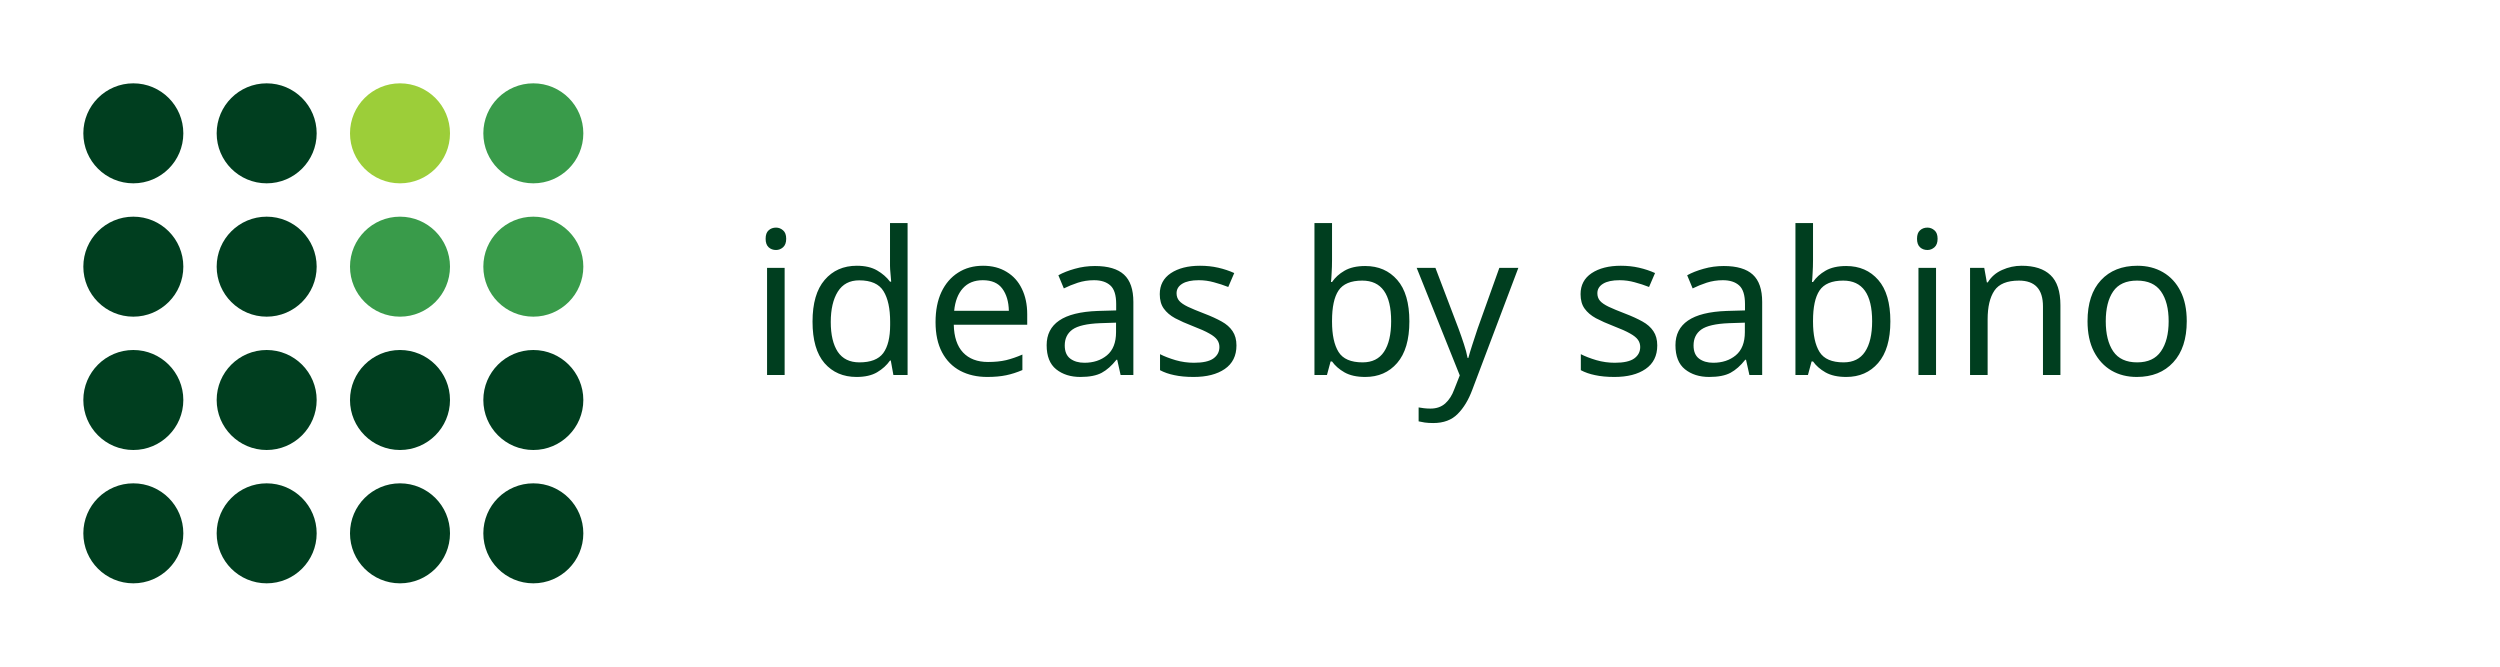
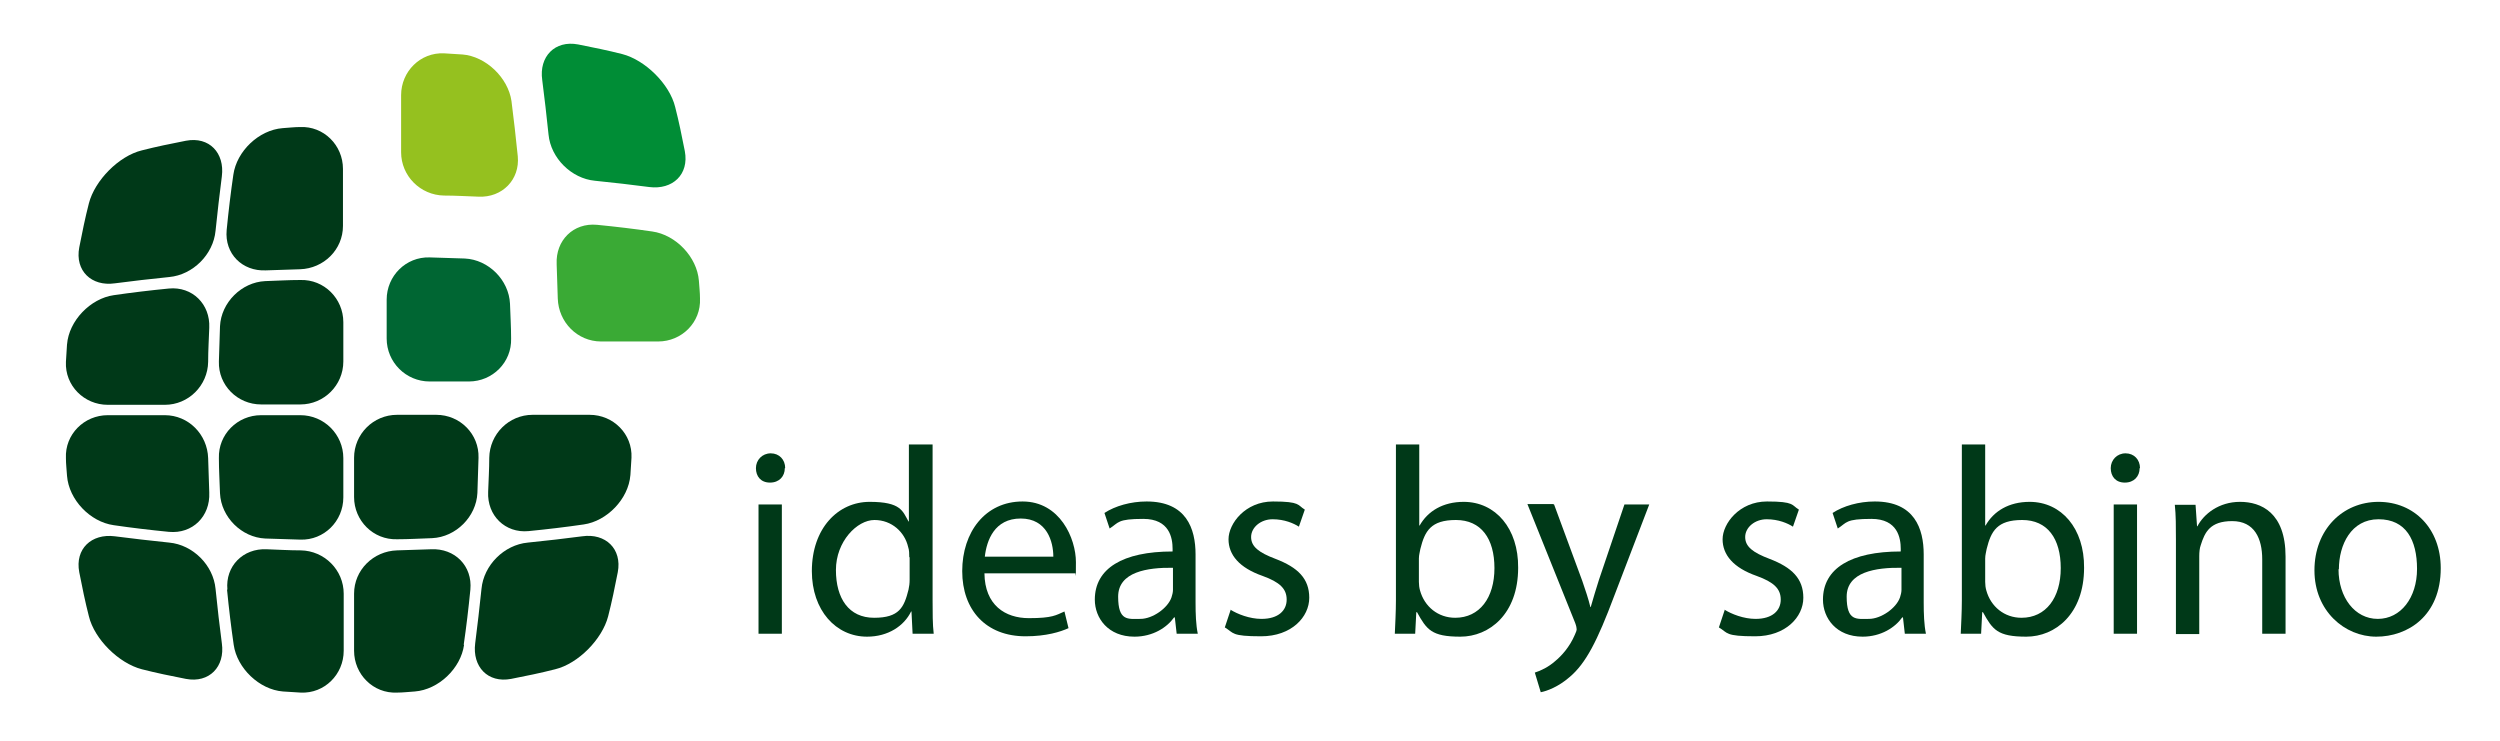
- <svg xmlns="http://www.w3.org/2000/svg" width="300" height="80" viewBox="0 0 300 80">
-   <g transform="translate(10, 10)">
-     <rect x="0" y="0" width="12" height="12" rx="6" fill="#003e1f" />
-     <rect x="16" y="0" width="12" height="12" rx="6" fill="#003e1f" />
-     <rect x="32" y="0" width="12" height="12" rx="6" fill="#9cce39" />
-     <rect x="48" y="0" width="12" height="12" rx="6" fill="#399b4a" />
-     <rect x="0" y="16" width="12" height="12" rx="6" fill="#003e1f" />
-     <rect x="16" y="16" width="12" height="12" rx="6" fill="#003e1f" />
-     <rect x="32" y="16" width="12" height="12" rx="6" fill="#399b4a" />
-     <rect x="48" y="16" width="12" height="12" rx="6" fill="#399b4a" />
-     <rect x="0" y="32" width="12" height="12" rx="6" fill="#003e1f" />
-     <rect x="16" y="32" width="12" height="12" rx="6" fill="#003e1f" />
-     <rect x="32" y="32" width="12" height="12" rx="6" fill="#003e1f" />
-     <rect x="48" y="32" width="12" height="12" rx="6" fill="#003e1f" />
-     <rect x="0" y="48" width="12" height="12" rx="6" fill="#003e1f" />
-     <rect x="16" y="48" width="12" height="12" rx="6" fill="#003e1f" />
-     <rect x="32" y="48" width="12" height="12" rx="6" fill="#003e1f" />
-     <rect x="48" y="48" width="12" height="12" rx="6" fill="#003e1f" />
+ <svg xmlns="http://www.w3.org/2000/svg" id="Calque_1" version="1.1" viewBox="0 0 675 200">
+   <defs>
+     <style>
+       .st0 {
+         fill: #063;
+       }
+ 
+       .st1 {
+         fill: #008d36;
+       }
+ 
+       .st2 {
+         fill: #003918;
+       }
+ 
+       .st3 {
+         fill: #95c11f;
+       }
+ 
+       .st4 {
+         display: none;
+         fill: url(#radial-gradient);
+       }
+ 
+       .st5 {
+         fill: #3aaa35;
+       }
+     </style>
+     <radialGradient id="radial-gradient" cx="305.1" cy="96" fx="305.1" fy="96" r="342.4" gradientUnits="userSpaceOnUse">
+       <stop offset=".3" stop-color="#fff" stop-opacity="0" />
+       <stop offset="1" stop-color="#dadada" />
+     </radialGradient>
+   </defs>
+   <rect class="st4" x="55.1" y="-154" width="500" height="500" />
+   <g>
+     <path class="st2" d="M128.9,133.1c.1-3.1.2-6.3.3-9.5.2-6.4-5-11.6-11.4-11.6h-10.6c-6.4,0-11.6,5.2-11.6,11.6v10.6c0,6.4,5.2,11.6,11.6,11.4,3.2,0,6.3-.2,9.5-.3,6.4-.3,11.9-5.8,12.2-12.2Z" />
+     <path class="st2" d="M170.2,128.4c.1-1.6.2-3.2.3-4.8.3-6.4-4.9-11.6-11.3-11.6h-15.4c-6.4,0-11.6,5.2-11.7,11.6,0,3.1-.2,6.2-.3,9.2-.3,6.4,4.6,11.2,10.9,10.6,5.1-.5,10.1-1.1,14.9-1.8,6.3-.9,12.1-6.9,12.6-13.3Z" />
+     <path class="st2" d="M92.7,134.3v-10.6c0-6.4-5.2-11.6-11.6-11.6h-10.6c-6.4,0-11.6,5.2-11.4,11.6,0,3.2.2,6.3.3,9.5.3,6.4,5.8,11.9,12.2,12.2,3.1.1,6.3.2,9.5.3,6.4.2,11.6-5,11.6-11.4Z" />
+     <path class="st2" d="M81.1,34.3c-1.6,0-3.2.2-4.8.3-6.4.5-12.4,6.2-13.3,12.6-.7,4.8-1.3,9.8-1.8,14.9-.6,6.4,4.2,11.2,10.6,10.9,3-.1,6.1-.2,9.2-.3,6.4-.2,11.6-5.3,11.6-11.7v-15.4c0-6.4-5.2-11.6-11.6-11.3Z" />
+     <path class="st3" d="M124.7,14.7c-1.6-.1-3.2-.2-4.8-.3-6.4-.3-11.6,4.9-11.6,11.3v15.4c0,6.4,5.2,11.6,11.6,11.7,3.1,0,6.2.2,9.3.3,6.4.3,11.2-4.6,10.6-10.9-.5-5.1-1.1-10.1-1.7-14.9-.9-6.3-6.9-12.1-13.3-12.6Z" />
+     <path class="st2" d="M61.3,159.2c.5,5.1,1.1,10.1,1.8,14.9.9,6.3,6.9,12.1,13.3,12.6,1.6.1,3.2.2,4.8.3,6.4.3,11.6-4.9,11.6-11.3v-15.4c0-6.4-5.2-11.6-11.6-11.7-3.1,0-6.2-.2-9.2-.3-6.4-.3-11.2,4.6-10.6,10.9Z" />
+     <path class="st2" d="M125.2,174.1c.7-4.8,1.3-9.8,1.8-14.9.6-6.4-4.2-11.2-10.6-10.9-3,.1-6.1.2-9.2.3-6.4.2-11.6,5.3-11.6,11.7v15.4c0,6.4,5.2,11.6,11.6,11.3,1.6,0,3.2-.2,4.8-.3,6.4-.5,12.4-6.2,13.3-12.6Z" />
+     <path class="st2" d="M138,183.3c4.1-.8,8-1.6,11.9-2.6,6.2-1.5,12.7-8.1,14.3-14.3,1-3.9,1.8-7.8,2.6-11.9,1.2-6.3-3.3-10.6-9.6-9.7-4.7.6-9.6,1.2-14.7,1.7-6.4.6-11.9,6.1-12.5,12.5-.5,5-1.1,9.9-1.7,14.7-.8,6.3,3.4,10.8,9.7,9.6Z" />
+     <path class="st2" d="M38.3,180.7c3.9,1,7.8,1.8,11.9,2.6,6.3,1.2,10.6-3.3,9.7-9.6-.6-4.7-1.2-9.6-1.7-14.7-.6-6.4-6.1-11.9-12.5-12.5-5-.5-9.9-1.1-14.7-1.7-6.3-.8-10.8,3.4-9.6,9.7.8,4.1,1.6,8,2.6,11.9,1.5,6.2,8.1,12.7,14.3,14.3Z" />
+     <path class="st2" d="M56.5,132.9c-.1-3-.2-6.1-.3-9.2-.2-6.4-5.3-11.6-11.7-11.6h-15.4c-6.4,0-11.6,5.2-11.3,11.6,0,1.6.2,3.2.3,4.8.5,6.4,6.2,12.4,12.6,13.3,4.8.7,9.8,1.3,14.9,1.8,6.4.6,11.2-4.2,10.9-10.6Z" />
+     <path class="st2" d="M59.4,88.1c-.1,3.1-.2,6.3-.3,9.5-.2,6.4,5,11.6,11.4,11.6h10.6c6.4,0,11.6-5.2,11.6-11.6v-10.6c0-6.4-5.2-11.6-11.6-11.4-3.2,0-6.3.2-9.5.3-6.4.3-11.9,5.8-12.2,12.2Z" />
+     <path class="st5" d="M150.3,71.4c.1,3.1.2,6.1.3,9.2.2,6.4,5.3,11.6,11.7,11.6h15.4c6.4,0,11.6-5.2,11.3-11.6,0-1.6-.2-3.2-.3-4.8-.5-6.4-6.2-12.4-12.6-13.3-4.8-.7-9.8-1.3-14.9-1.8-6.4-.6-11.2,4.2-10.9,10.6Z" />
+     <path class="st0" d="M104.4,80.8v10.6c0,6.4,5.2,11.6,11.6,11.6h10.6c6.4,0,11.6-5.2,11.4-11.6,0-3.2-.2-6.3-.3-9.4-.3-6.4-5.8-11.9-12.2-12.2-3.1-.1-6.3-.2-9.5-.3-6.4-.2-11.6,5-11.6,11.4Z" />
+     <path class="st2" d="M18.1,92.9c-.1,1.6-.2,3.2-.3,4.8-.3,6.4,4.9,11.6,11.3,11.6h15.4c6.4,0,11.6-5.2,11.7-11.6,0-3.1.2-6.2.3-9.2.3-6.4-4.6-11.2-10.9-10.6-5.1.5-10.1,1.1-14.9,1.8-6.3.9-12.1,6.9-12.6,13.3Z" />
+     <path class="st2" d="M50.2,38c-4.1.8-8,1.6-11.9,2.6-6.2,1.5-12.7,8.1-14.3,14.3-1,3.9-1.8,7.8-2.6,11.9-1.2,6.3,3.3,10.6,9.6,9.7,4.7-.6,9.6-1.2,14.7-1.7,6.4-.6,11.9-6.1,12.5-12.5.5-5,1.1-9.9,1.7-14.7.8-6.3-3.4-10.8-9.7-9.6Z" />
+     <path class="st1" d="M168,14.6c-3.9-1-7.9-1.8-11.9-2.6-6.3-1.2-10.6,3.3-9.7,9.6.6,4.8,1.2,9.7,1.7,14.7.6,6.4,6.2,11.9,12.5,12.5,5.1.5,10,1.1,14.7,1.7,6.3.8,10.8-3.4,9.6-9.7-.8-4.1-1.6-8-2.6-11.9-1.5-6.2-8.1-12.7-14.3-14.3Z" />
  </g>
-   <text x="90" y="45" font-family="Work Sans, sans-serif" font-size="24" font-weight="500" fill="#003e1f">ideas by sabino</text>
+   <g>
+     <path class="st2" d="M211.9,126.4c0,2.2-1.5,3.9-4,3.9s-3.8-1.7-3.8-3.9,1.7-4,4-4,3.9,1.7,3.9,4ZM204.8,171.1v-34.9h6.3v34.9h-6.3Z" />
+     <path class="st2" d="M251.8,120v42.1c0,3.1,0,6.6.3,9h-5.7l-.3-6h-.1c-1.9,3.9-6.2,6.8-11.9,6.8-8.4,0-14.9-7.1-14.9-17.7,0-11.6,7.1-18.7,15.6-18.7s8.9,2.5,10.5,5.3h.1v-20.8h6.3ZM245.5,150.4c0-.8,0-1.9-.3-2.7-.9-4-4.4-7.3-9.1-7.3s-10.4,5.8-10.4,13.5,3.5,12.9,10.3,12.9,8.1-2.8,9.3-7.6c.2-.9.3-1.7.3-2.7v-6Z" />
+     <path class="st2" d="M265.8,154.8c.1,8.6,5.6,12.1,12,12.1s7.3-.8,9.6-1.8l1.1,4.5c-2.2,1-6,2.2-11.6,2.2-10.7,0-17.1-7.1-17.1-17.6s6.2-18.8,16.3-18.8,14.4,10,14.4,16.4-.1,2.3-.2,3h-24.5ZM284.4,150.3c0-4-1.7-10.3-8.8-10.3s-9.2,5.9-9.7,10.3h18.5Z" />
+     <path class="st2" d="M317.7,171.1l-.5-4.4h-.2c-1.9,2.7-5.7,5.2-10.7,5.2-7.1,0-10.7-5-10.7-10,0-8.4,7.5-13,21-13v-.7c0-2.9-.8-8.1-7.9-8.1s-6.6,1-9.1,2.6l-1.4-4.2c2.9-1.9,7.1-3.1,11.4-3.1,10.7,0,13.2,7.3,13.2,14.3v13c0,3,.1,6,.6,8.4h-5.8ZM316.7,153.3c-6.9-.1-14.8,1.1-14.8,7.8s2.7,6,6,6,7.4-2.9,8.4-5.8c.2-.6.4-1.4.4-2v-6Z" />
+     <path class="st2" d="M332.2,164.6c1.9,1.2,5.2,2.5,8.4,2.5,4.6,0,6.8-2.3,6.8-5.2s-1.8-4.7-6.5-6.4c-6.3-2.2-9.2-5.7-9.2-9.9s4.5-10.2,12-10.2,6.6,1,8.6,2.2l-1.6,4.6c-1.4-.9-3.9-2-7.1-2s-5.8,2.2-5.8,4.8,2.1,4.2,6.6,5.9c6,2.3,9.1,5.3,9.1,10.5s-4.8,10.4-13,10.4-7.3-.9-9.8-2.4l1.6-4.8Z" />
+     <path class="st2" d="M376.6,171.1c.1-2.4.3-5.9.3-9v-42.1h6.3v21.9h.1c2.2-3.9,6.3-6.4,11.9-6.4,8.6,0,14.8,7.2,14.7,17.8,0,12.5-7.8,18.6-15.6,18.6s-9.1-1.9-11.7-6.6h-.2l-.3,5.8h-5.5ZM383.1,157.1c0,.8.1,1.6.3,2.3,1.2,4.4,4.9,7.4,9.5,7.4,6.6,0,10.6-5.4,10.6-13.4s-3.6-13-10.4-13-8.4,3-9.6,7.8c-.1.7-.4,1.6-.4,2.6v6.3Z" />
+     <path class="st2" d="M419.6,136.2l7.6,20.6c.8,2.3,1.7,5,2.2,7.1h.1c.6-2.1,1.4-4.8,2.2-7.3l6.9-20.4h6.7l-9.5,24.8c-4.5,12-7.6,18.1-12,21.8-3.1,2.7-6.2,3.8-7.8,4.1l-1.6-5.3c1.6-.5,3.7-1.5,5.5-3.1,1.7-1.4,3.9-3.8,5.3-7.1.3-.6.5-1.2.5-1.5s-.1-.9-.4-1.7l-12.9-32.1h6.9Z" />
+     <path class="st2" d="M465.6,164.6c1.9,1.2,5.2,2.5,8.4,2.5,4.6,0,6.8-2.3,6.8-5.2s-1.8-4.7-6.5-6.4c-6.3-2.2-9.2-5.7-9.2-9.9s4.5-10.2,12-10.2,6.6,1,8.6,2.2l-1.6,4.6c-1.4-.9-3.9-2-7.1-2s-5.8,2.2-5.8,4.8,2.1,4.2,6.6,5.9c6,2.3,9.1,5.3,9.1,10.5s-4.8,10.4-13,10.4-7.3-.9-9.8-2.4l1.6-4.8Z" />
+     <path class="st2" d="M514.3,171.1l-.5-4.4h-.2c-1.9,2.7-5.7,5.2-10.7,5.2-7.1,0-10.7-5-10.7-10,0-8.4,7.5-13,21-13v-.7c0-2.9-.8-8.1-7.9-8.1s-6.6,1-9.1,2.6l-1.4-4.2c2.9-1.9,7.1-3.1,11.4-3.1,10.7,0,13.2,7.3,13.2,14.3v13c0,3,.1,6,.6,8.4h-5.8ZM513.4,153.3c-6.9-.1-14.8,1.1-14.8,7.8s2.7,6,6,6,7.4-2.9,8.4-5.8c.2-.6.4-1.4.4-2v-6Z" />
+     <path class="st2" d="M529.4,171.1c.1-2.4.3-5.9.3-9v-42.1h6.3v21.9h.1c2.2-3.9,6.3-6.4,11.9-6.4,8.6,0,14.8,7.2,14.7,17.8,0,12.5-7.8,18.6-15.6,18.6s-9.1-1.9-11.7-6.6h-.2l-.3,5.8h-5.5ZM536,157.1c0,.8.1,1.6.3,2.3,1.2,4.4,4.9,7.4,9.5,7.4,6.6,0,10.6-5.4,10.6-13.4s-3.6-13-10.4-13-8.4,3-9.6,7.8c-.1.7-.4,1.6-.4,2.6v6.3Z" />
+     <path class="st2" d="M577.7,126.4c0,2.2-1.5,3.9-4,3.9s-3.8-1.7-3.8-3.9,1.7-4,4-4,3.9,1.7,3.9,4ZM570.7,171.1v-34.9h6.3v34.9h-6.3Z" />
+     <path class="st2" d="M587.5,145.7c0-3.6,0-6.6-.3-9.4h5.6l.4,5.8h.1c1.7-3.3,5.8-6.6,11.5-6.6s12.3,2.9,12.3,14.8v20.8h-6.3v-20.1c0-5.6-2.1-10.3-8.1-10.3s-7.4,3-8.5,6.5c-.3.8-.4,1.9-.4,3v21h-6.3v-25.4Z" />
+     <path class="st2" d="M659,153.4c0,12.9-8.9,18.5-17.4,18.5s-16.7-6.9-16.7-17.9,7.6-18.5,17.3-18.5,16.8,7.3,16.8,17.9ZM631.4,153.7c0,7.6,4.4,13.4,10.6,13.4s10.6-5.7,10.6-13.5-3-13.4-10.4-13.4-10.7,6.9-10.7,13.5Z" />
+   </g>
</svg>
